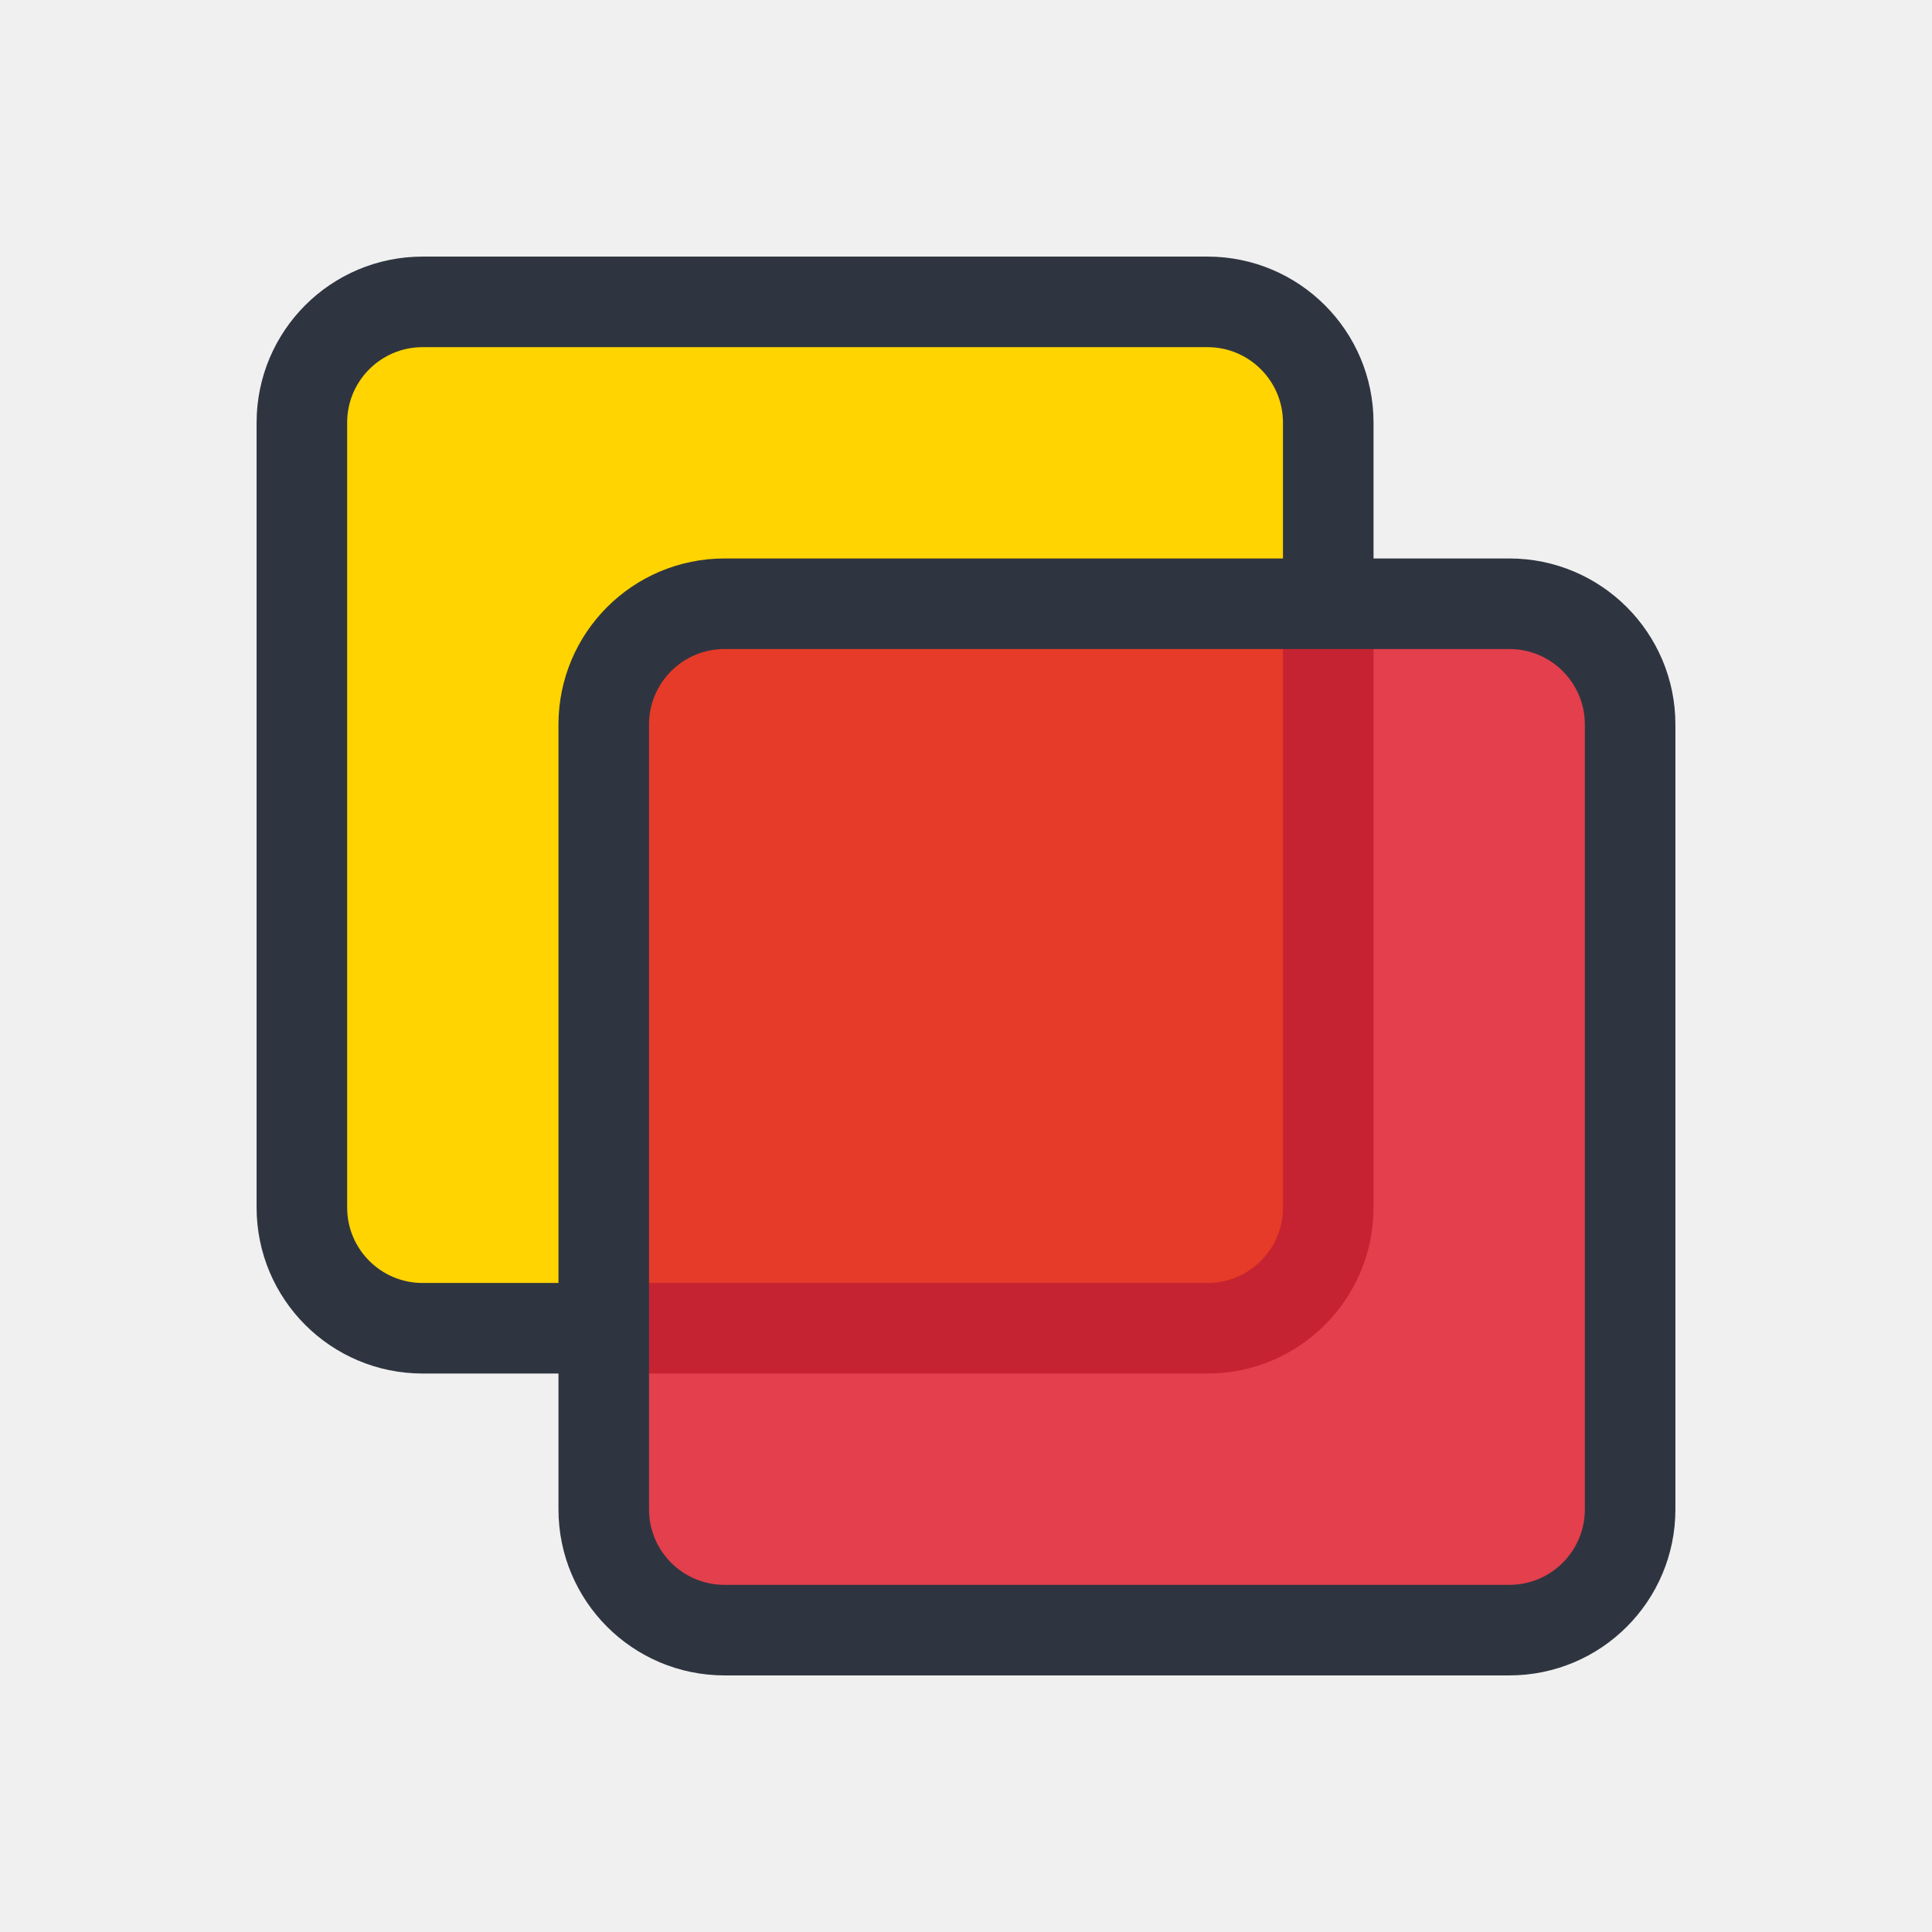
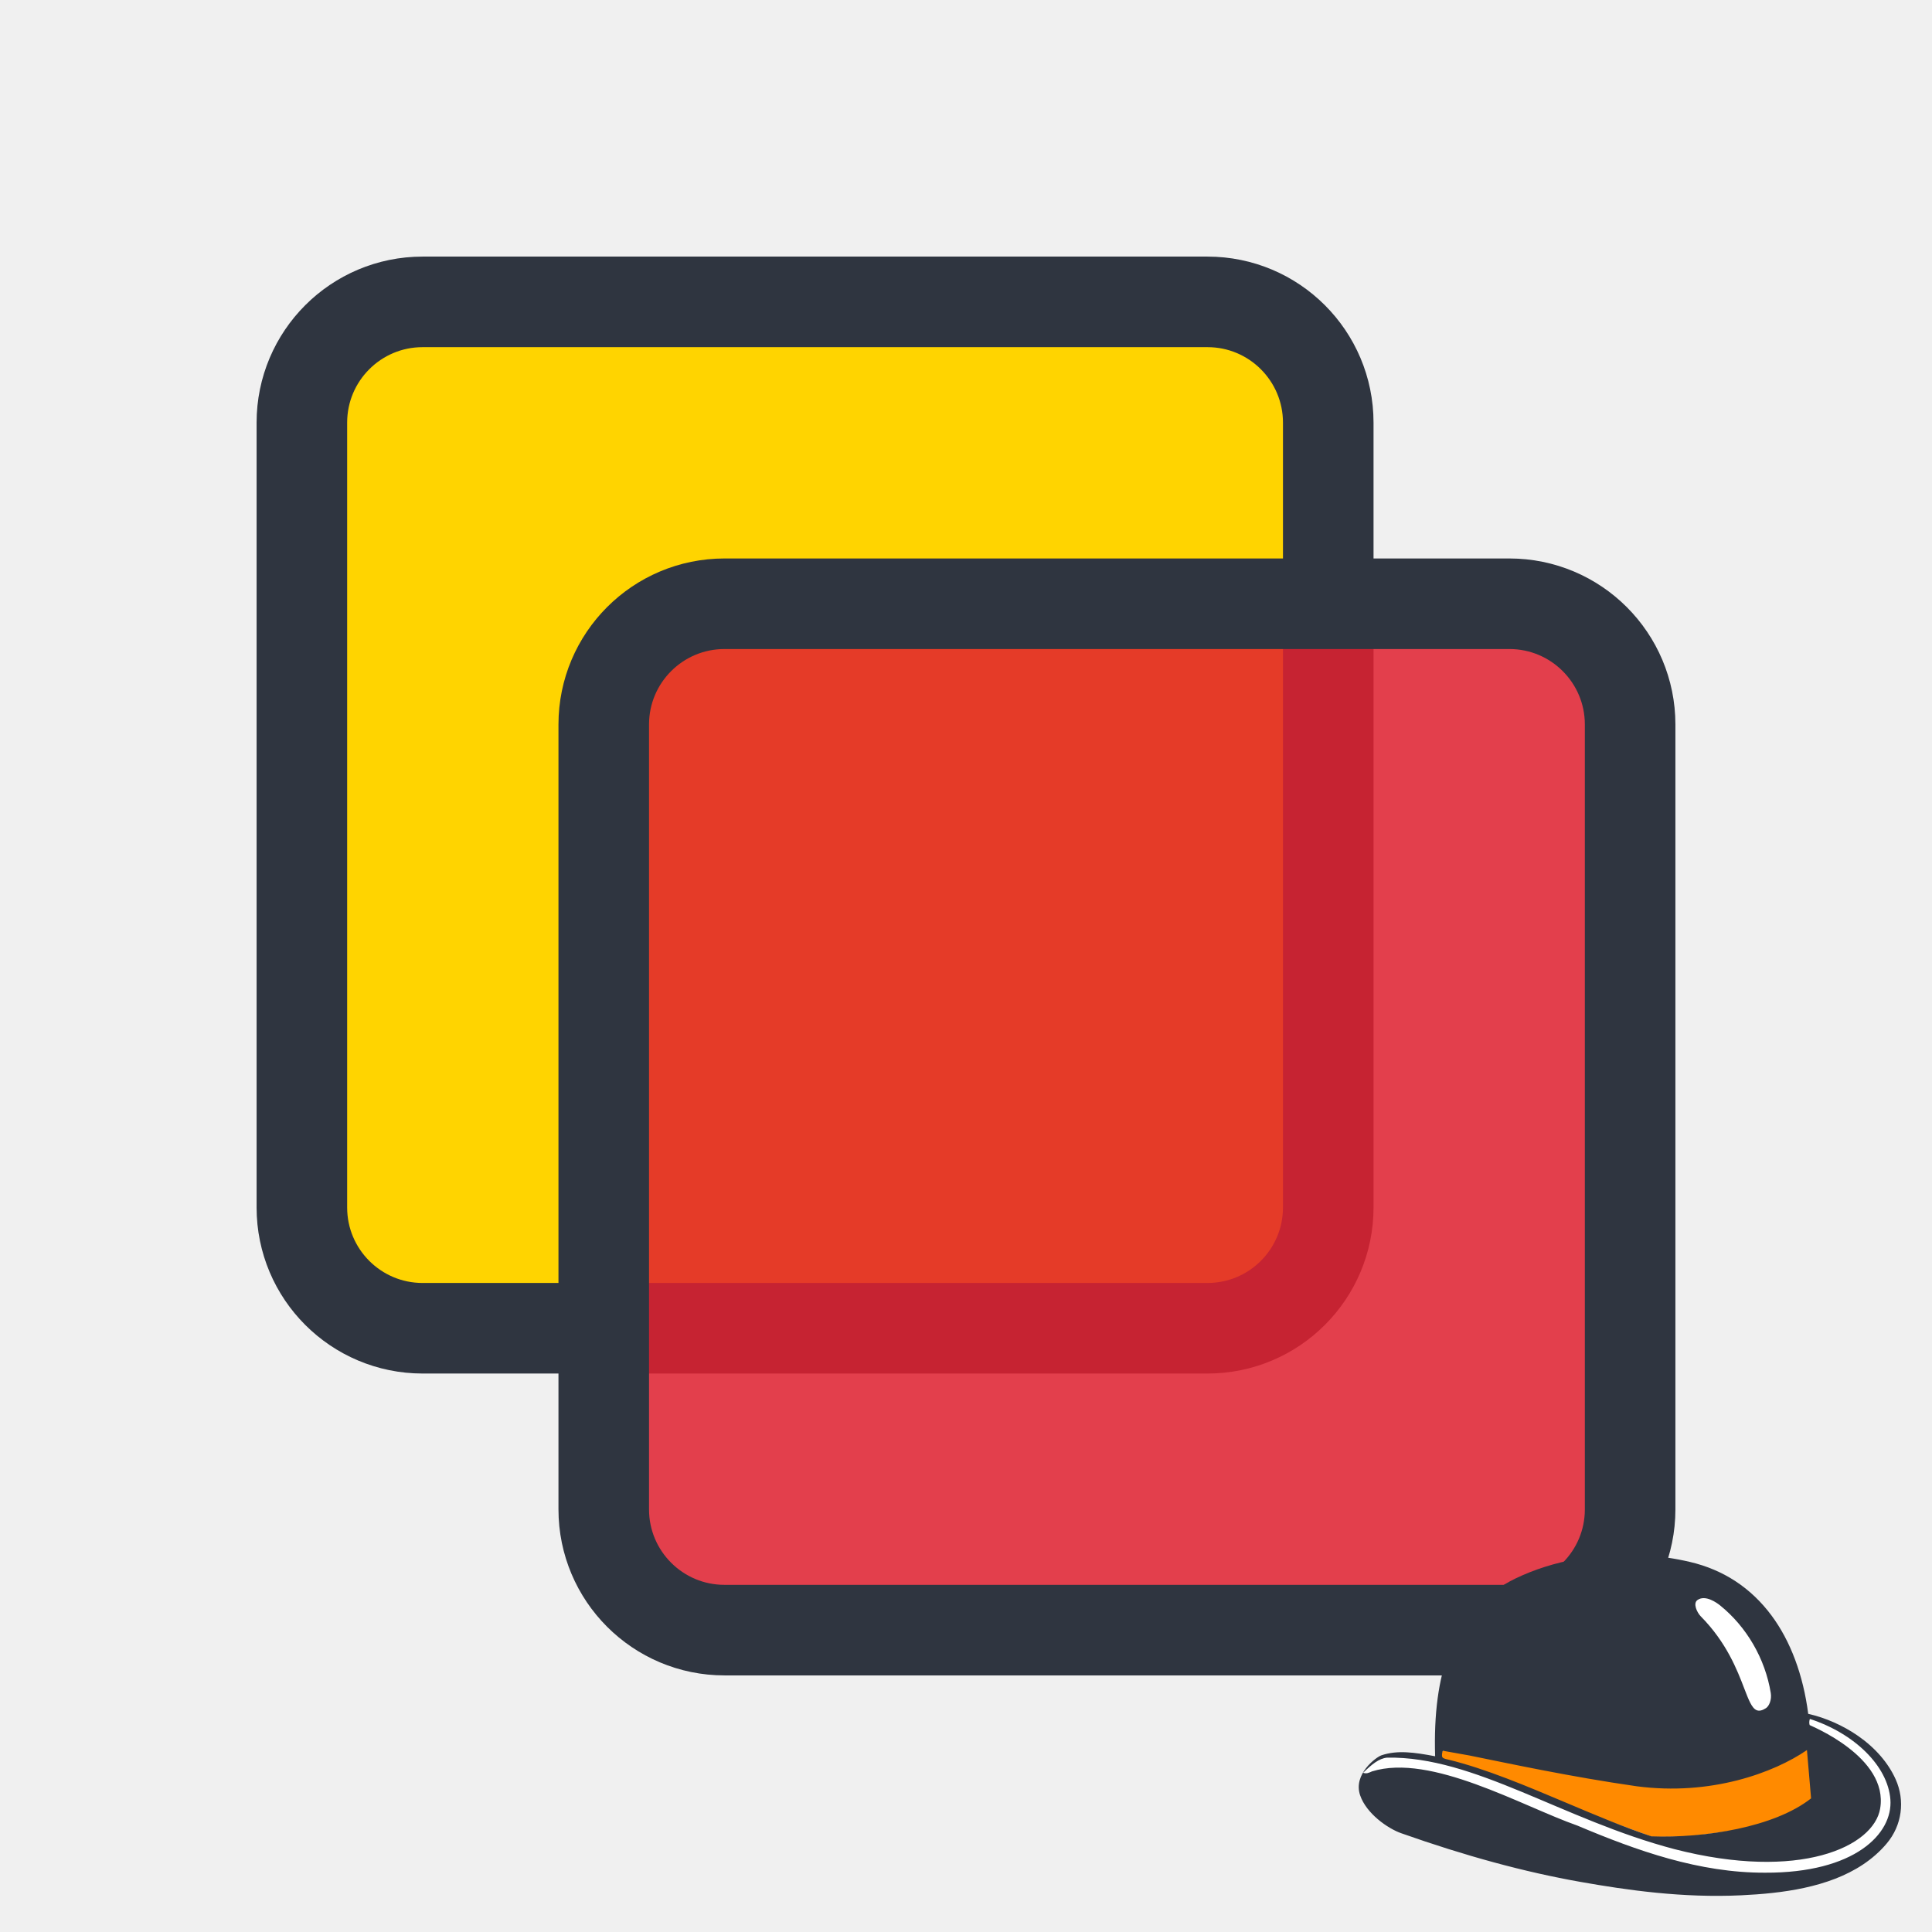
<svg xmlns="http://www.w3.org/2000/svg" viewBox="0 0 64 64">
  <rect x="10" y="10" width="34" height="34" rx="4" fill="#ffd400" stroke="#2f3540" stroke-width="3" />
  <rect x="20" y="20" width="34" height="34" rx="4" fill="#e0202f" fill-opacity="0.85" stroke="#2f3540" stroke-width="3" />
+   <g class="chapeau-verdier" transform="translate(45,51.5) scale(0.263)">
+     <g transform="translate(-32.43429,-3.166729)">
+       <g transform="rotate(5.715664,59.99072,26.39995)">
+         <g transform="matrix(0.8089346,-0.1723346,0.1916699,0.8996939,-22.83128,-36.5791)">
+           <path fill="#ffffff" d="m 105.969,69.549 c 3.764,3.407 6.084,8.147 6.364,13.005 0.056,0.962 -0.481,1.811 -1.01,2.045 -0.621,0.275 -1.084,0.322 -1.457,0.149 -0.734,-0.341 -1.092,-1.57 -1.587,-3.272 -0.77,-2.644 -1.934,-6.641 -5.5,-10.699 -0.511,-0.582 -1.027,-1.927 -0.235,-2.327 1.332,-0.674 3.007,0.72 3.424,1.098 z" />
+           <path fill="#ffffff" transform="matrix(1.201735,0.1194947,-0.1329016,1.080506,13.48877,50.02759)" d="m 99.589,34.084 c 0.227,4.868 -4.486,9.267 -15.793,9.218 -8.273,0.025 -16.109,-2.753 -23.625,-5.93 -7.065,-2.484 -18.435,-9.126 -25.868,-6.832 -0.429,0.192 -0.876,0.28 -1.292,0.127 1.085,-1.043 1.974,-1.887 3.022,-1.989 11.002,-0.192 22.282,7.867 36.378,11.579 15.775,4.061 24.924,-0.319 25.727,-5.143 1.083,-6.51 -8.904,-10.393 -8.922,-10.444 -0.081,-0.222 -0.043,-0.662 0.035,-0.858 0,0 9.598,2.457 10.339,10.272 0.742,7.815 -5e-6,0 -6e-6,0 z" />
+           <path fill="#ff8a00" d="m 96.369,100.572 c -0.355,-0.024 -1.538,-0.128 -2.63,-0.233 l -1.984,-0.19 -2.119,-0.955 C 88.47,98.669 83.625,96.567 79.211,94.336 74.797,92.105 70.346,90.018 69.315,89.544 c -2.322,-1.068 -5.568,-2.273 -7.063,-2.777 -1.401,-0.473 -1.01,-0.741 -0.904,-1.171 0.048,-0.192 0.162,-0.327 0.277,-0.327 0.247,-6.64e-4 4.28,0.928 8.5,2.173 9.478,2.797 18.14,5.084 21.949,5.796 2.689,0.502 4.926,0.693 8.072,0.687 3.097,-0.006 4.688,-0.135 7.466,-0.608 3.038,-0.517 6.548,-1.534 8.585,-2.486 0.426,-0.199 0.813,-0.362 0.861,-0.362 0.087,-2.35e-4 0.043,2.526 -0.093,5.286 l -0.073,1.49 -0.965,0.46 c -2.68,1.277 -5.826,2.189 -10.033,2.679 -1.554,0.181 -8.007,0.29 -9.525,0.19 z" />
+           <path fill="#2f3540" d="m 95.38,61.717 c -6.85,-1.09 -13.954,-0.693 -19.945,1.21 -4.992,1.586 -8.796,4.612 -11.306,8.995 C 62.056,75.544 60.796,80.122 60.278,85.917 57.222,85.078 54.677,84.481 52.158,84.982 c -0.787,0.155 -4.621,2.109 -3.888,5.108 0.634,2.597 3.643,4.948 5.576,5.787 9.414,4.088 18.032,7.14 26.348,9.331 6.879,1.812 15.121,3.732 24.093,4.238 1.534,0.086 3.147,0.148 4.793,0.148 6.423,0 13.35,-0.94 18.107,-5.02 2.589,-2.221 3.514,-5.515 2.411,-8.595 -0.836,-2.335 -2.546,-4.567 -4.945,-6.456 -2.083,-1.639 -4.636,-2.975 -7.192,-3.765 -0.105,-5.343 -1.455,-10.159 -3.905,-13.929 -2.652,-4.081 -6.508,-6.949 -11.46,-8.527 -2.176,-0.693 -4.432,-1.222 -6.715,-1.586 z m 10.557,7.959 c 3.67,3.322 5.932,7.943 6.205,12.68 0.054,0.938 -0.469,1.766 -0.985,1.994 -0.606,0.268 -1.057,0.314 -1.42,0.145 -0.715,-0.333 -1.064,-1.531 -1.547,-3.19 -0.751,-2.578 -1.885,-6.475 -5.362,-10.431 -0.498,-0.567 -1.001,-1.879 -0.229,-2.269 1.299,-0.657 2.932,0.702 3.338,1.071 z m 11.69,16.801 c 6.49,2.639 11.02,7.572 10.838,12.177 -0.186,4.698 -6.623,9.477 -20.205,8.073 -9.945,-0.961 -18.993,-4.9 -27.603,-9.23 -8.16,-3.528 -20.941,-12.064 -30.178,-10.473 -0.541,0.156 -0.898,0.272 -1.378,0.056 1.443,-0.997 2.612,-1.714 3.885,-1.699 13.247,1.107 25.491,11.076 41.937,16.77 18.418,6.273 30.24,2.685 31.846,-2.432 2.167,-6.904 -9.262,-12.352 -9.277,-12.408 -0.068,-0.249 0.015,-0.632 0.135,-0.834 z m -0.964,4.196 -0.183,6.632 c -6.03,3.381 -16.791,3.826 -24.799,2.767 -3.913,-1.617 -8.15,-3.748 -12.248,-5.808 -5.784,-2.908 -11.764,-5.914 -17.18,-7.681 -0.049,-0.016 -0.101,-0.032 -0.152,-0.048 -0.37,-0.116 -0.751,-0.235 -0.772,-0.492 -0.016,-0.198 0.093,-0.661 0.216,-0.743 0.017,-0.012 0.029,-0.01 0.043,-0.004 l 3.91,1.036 c 5.87,1.691 14.995,4.431 24.75,6.694 11.108,2.466 21.04,0.227 26.414,-2.353 z" />
+         </g>
+       </g>
+     </g>
+   </g>
</svg>
